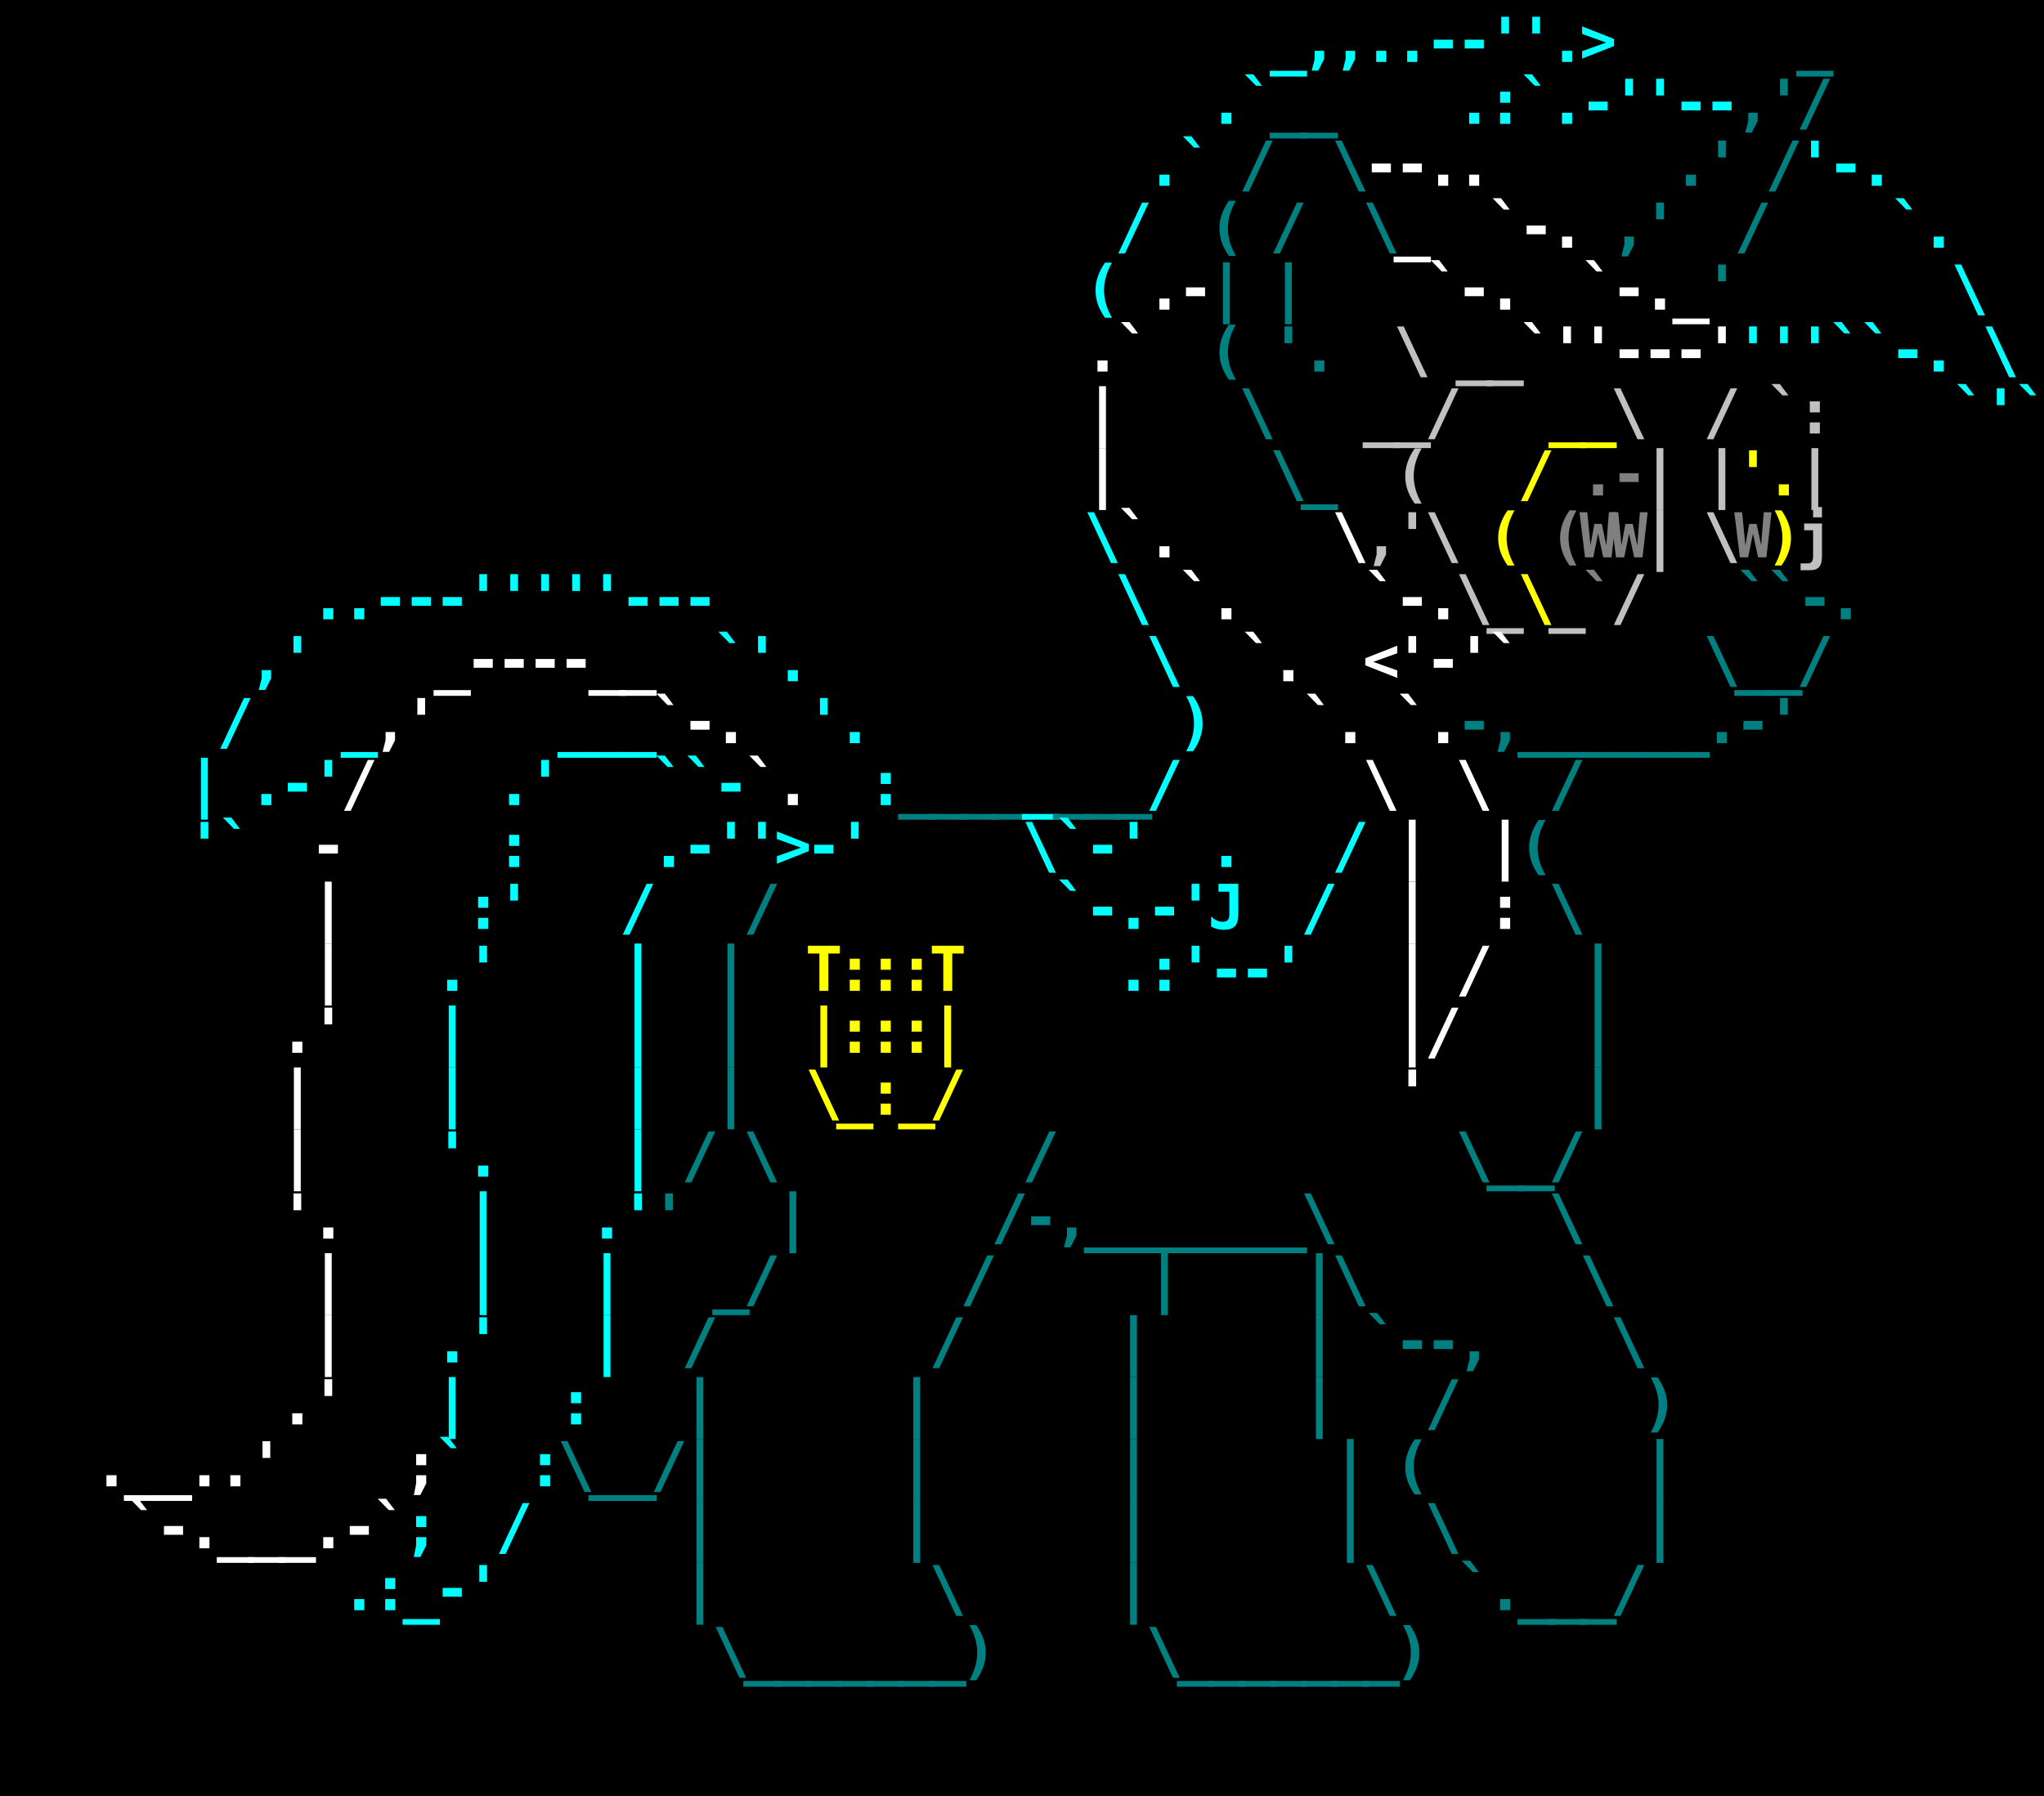
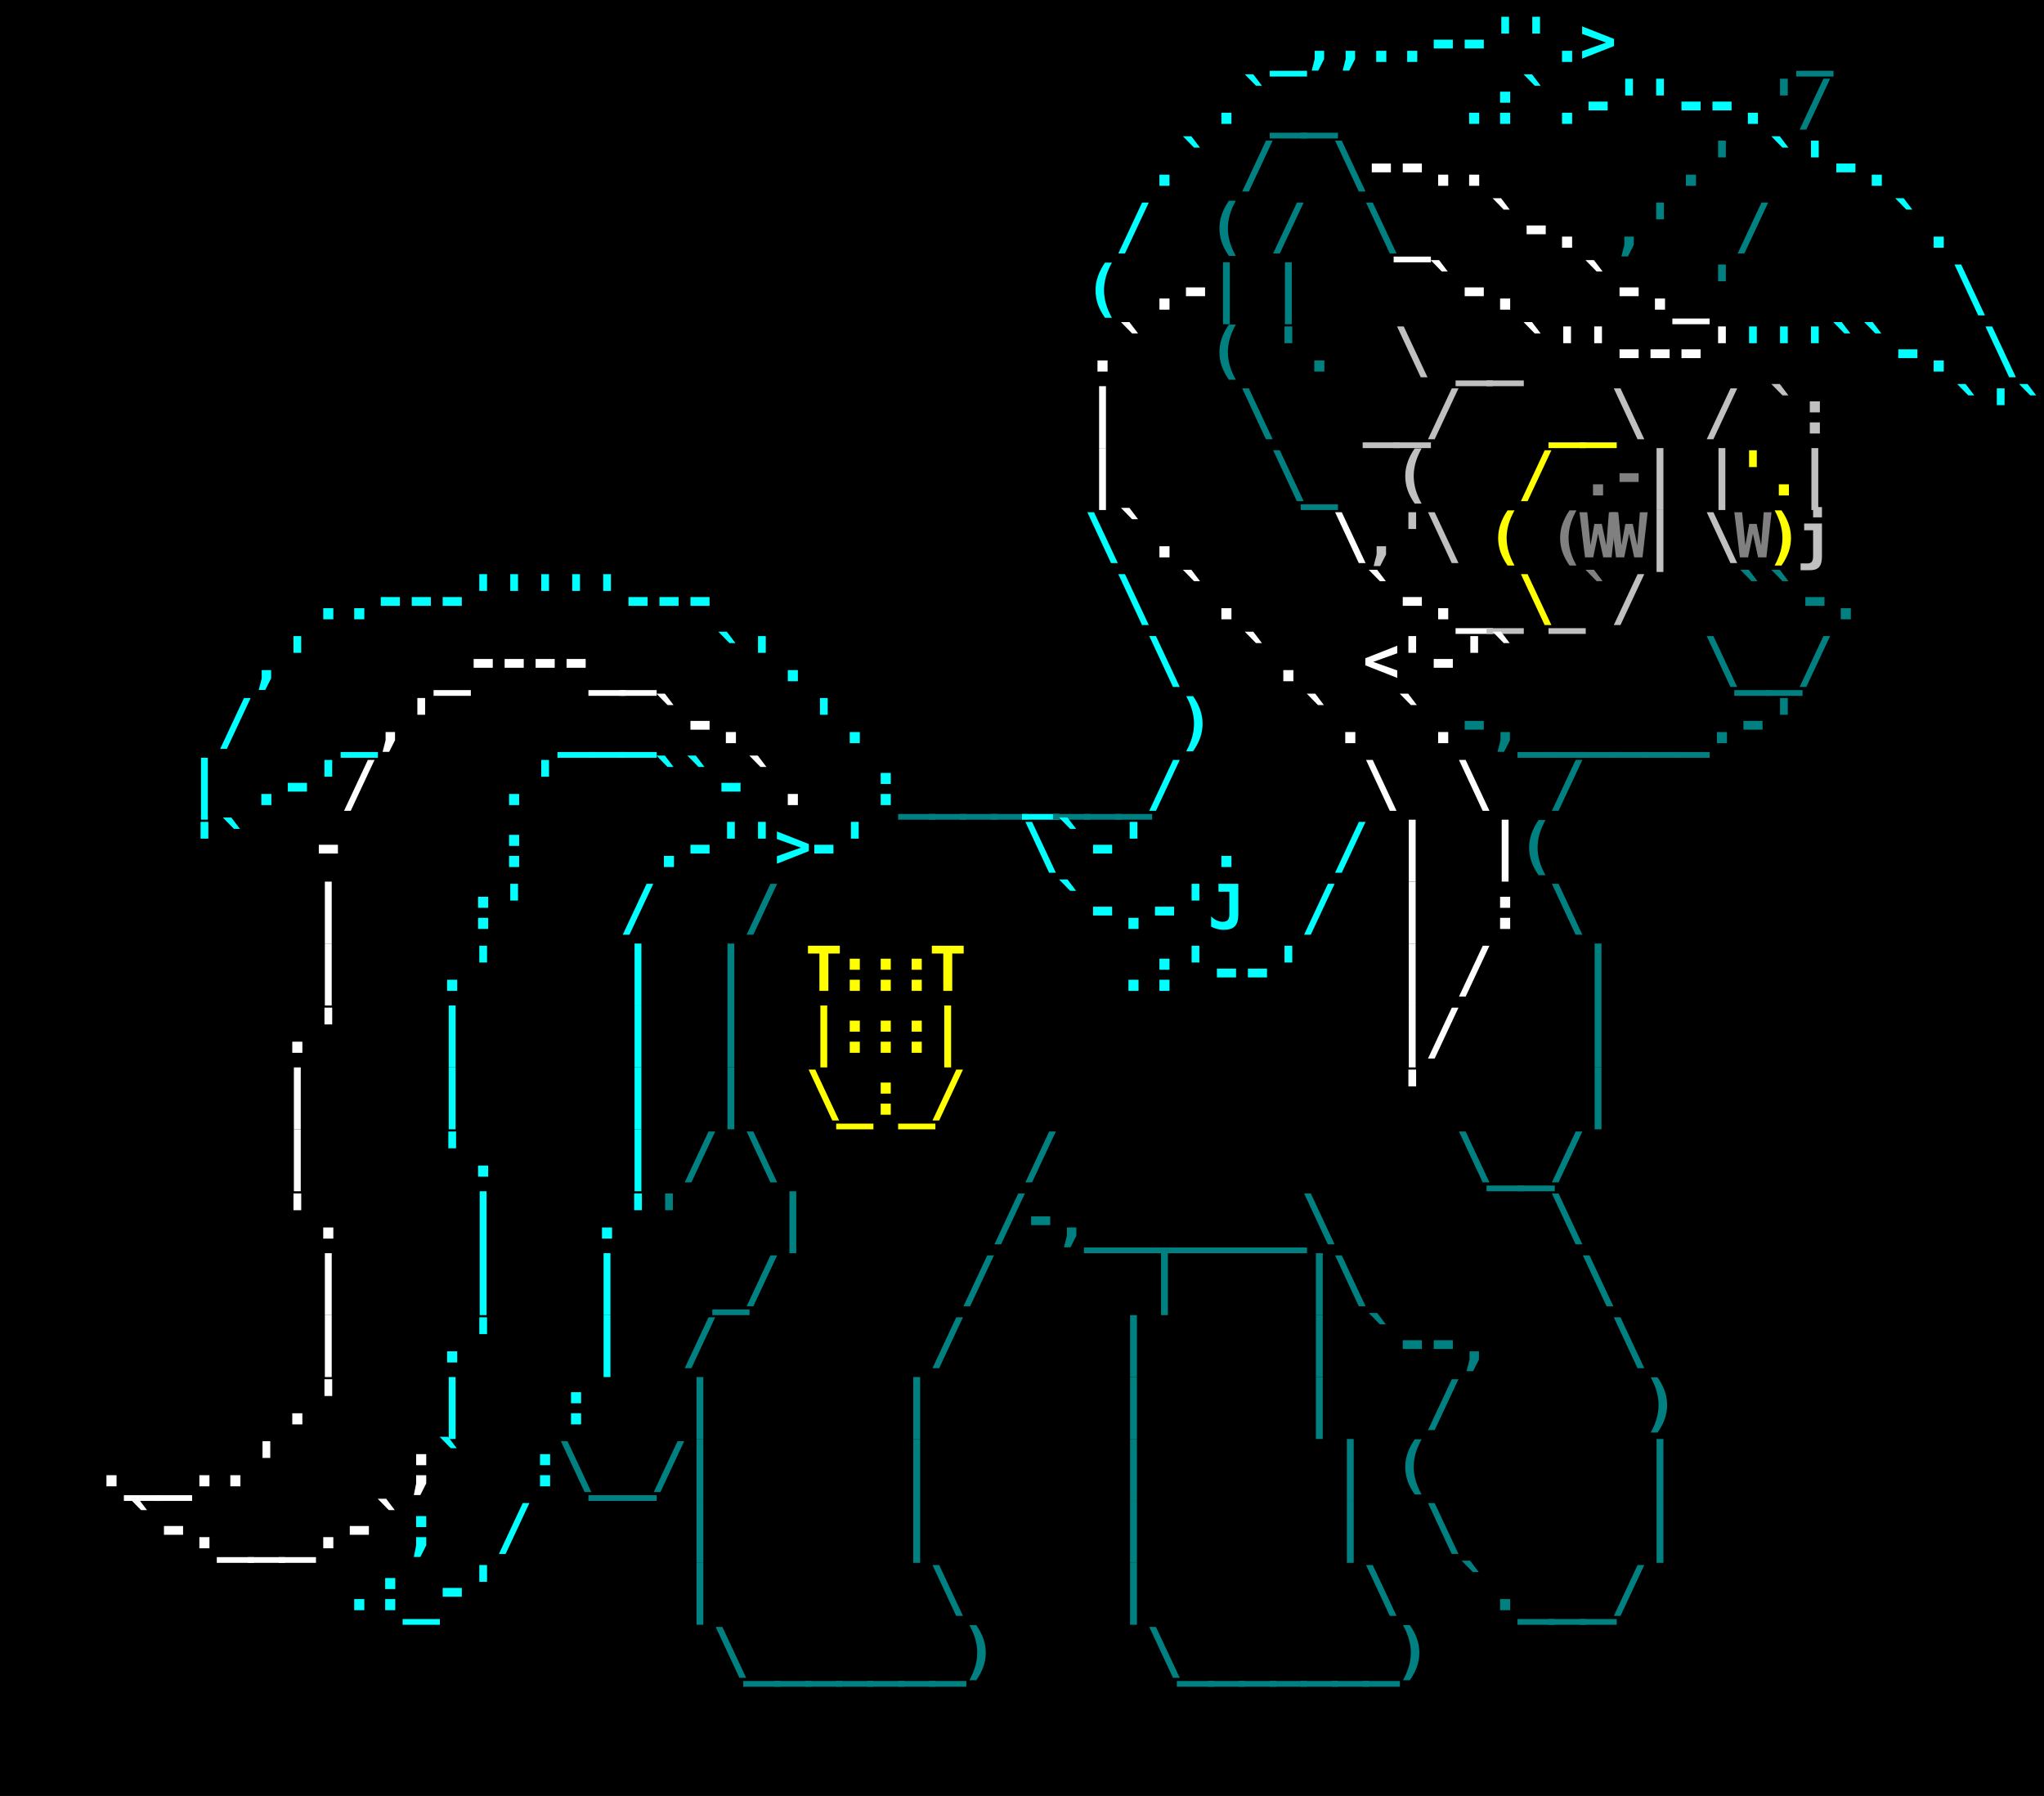
<svg xmlns="http://www.w3.org/2000/svg" width="396" height="348">
  <rect style="fill:black;stroke:none;" width="396" height="348" x="0" y="0" />
  <text y="0" x="0" style="font-family:monospace;font-size:12px;font-weight:bold;">
    <tspan x="246" y="12" style="fill:cyan;">_</tspan>
    <tspan x="252" y="12" style="fill:cyan;">,</tspan>
    <tspan x="258" y="12" style="fill:cyan;">,</tspan>
    <tspan x="264" y="12" style="fill:cyan;">.</tspan>
    <tspan x="270" y="12" style="fill:cyan;">.</tspan>
    <tspan x="276" y="12" style="fill:cyan;">-</tspan>
    <tspan x="282" y="12" style="fill:cyan;">-</tspan>
    <tspan x="288" y="12" style="fill:cyan;">'</tspan>
    <tspan x="294" y="12" style="fill:cyan;">'</tspan>
    <tspan x="300" y="12" style="fill:cyan;">.</tspan>
    <tspan x="306" y="12" style="fill:cyan;">&gt;</tspan>
    <tspan x="348" y="12" style="fill:teal;">_</tspan>
    <tspan x="234" y="24" style="fill:cyan;">.</tspan>
    <tspan x="240" y="24" style="fill:cyan;">`</tspan>
    <tspan x="246" y="24" style="fill:teal;">_</tspan>
    <tspan x="252" y="24" style="fill:teal;">_</tspan>
    <tspan x="282" y="24" style="fill:cyan;">.</tspan>
    <tspan x="288" y="24" style="fill:cyan;">:</tspan>
    <tspan x="294" y="24" style="fill:cyan;">`</tspan>
    <tspan x="300" y="24" style="fill:cyan;">.</tspan>
    <tspan x="306" y="24" style="fill:cyan;">-</tspan>
    <tspan x="312" y="24" style="fill:cyan;">'</tspan>
    <tspan x="318" y="24" style="fill:cyan;">'</tspan>
    <tspan x="324" y="24" style="fill:cyan;">-</tspan>
    <tspan x="330" y="24" style="fill:cyan;">-</tspan>
-     <tspan x="336" y="24" style="fill:teal;">,</tspan>
+     <tspan x="336" y="24" style="fill:cyan;">.</tspan>
    <tspan x="342" y="24" style="fill:teal;">'</tspan>
    <tspan x="348" y="24" style="fill:teal;">/</tspan>
    <tspan x="222" y="36" style="fill:cyan;">.</tspan>
    <tspan x="228" y="36" style="fill:cyan;">`</tspan>
    <tspan x="240" y="36" style="fill:teal;">/</tspan>
    <tspan x="258" y="36" style="fill:teal;">\</tspan>
    <tspan x="264" y="36" style="fill:white;">-</tspan>
    <tspan x="270" y="36" style="fill:white;">-</tspan>
    <tspan x="276" y="36" style="fill:white;">.</tspan>
    <tspan x="282" y="36" style="fill:white;">.</tspan>
    <tspan x="324" y="36" style="fill:teal;">.</tspan>
    <tspan x="330" y="36" style="fill:teal;">'</tspan>
-     <tspan x="342" y="36" style="fill:teal;">/</tspan>
+     <tspan x="342" y="36" style="fill:cyan;">`</tspan>
    <tspan x="348" y="36" style="fill:cyan;">'</tspan>
    <tspan x="354" y="36" style="fill:cyan;">-</tspan>
    <tspan x="360" y="36" style="fill:cyan;">.</tspan>
    <tspan x="216" y="48" style="fill:cyan;">/</tspan>
    <tspan x="234" y="48" style="fill:teal;">(</tspan>
    <tspan x="246" y="48" style="fill:teal;">/</tspan>
    <tspan x="264" y="48" style="fill:teal;">\</tspan>
    <tspan x="270" y="48" style="fill:white;">_</tspan>
    <tspan x="288" y="48" style="fill:white;">`</tspan>
    <tspan x="294" y="48" style="fill:white;">-</tspan>
    <tspan x="300" y="48" style="fill:white;">.</tspan>
    <tspan x="312" y="48" style="fill:teal;">,</tspan>
    <tspan x="318" y="48" style="fill:teal;">'</tspan>
    <tspan x="336" y="48" style="fill:teal;">/</tspan>
    <tspan x="366" y="48" style="fill:cyan;">`</tspan>
    <tspan x="372" y="48" style="fill:cyan;">.</tspan>
    <tspan x="210" y="60" style="fill:cyan;">(</tspan>
    <tspan x="222" y="60" style="fill:white;">.</tspan>
    <tspan x="228" y="60" style="fill:white;">-</tspan>
    <tspan x="234" y="60" style="fill:teal;">|</tspan>
    <tspan x="246" y="60" style="fill:teal;">|</tspan>
    <tspan x="276" y="60" style="fill:white;">`</tspan>
    <tspan x="282" y="60" style="fill:white;">-</tspan>
    <tspan x="288" y="60" style="fill:white;">.</tspan>
    <tspan x="306" y="60" style="fill:white;">`</tspan>
    <tspan x="312" y="60" style="fill:white;">-</tspan>
    <tspan x="318" y="60" style="fill:white;">.</tspan>
    <tspan x="324" y="60" style="fill:white;">_</tspan>
    <tspan x="330" y="60" style="fill:teal;">'</tspan>
    <tspan x="378" y="60" style="fill:cyan;">\</tspan>
    <tspan x="210" y="72" style="fill:white;">.</tspan>
    <tspan x="216" y="72" style="fill:white;">`</tspan>
    <tspan x="234" y="72" style="fill:teal;">(</tspan>
    <tspan x="246" y="72" style="fill:teal;">'</tspan>
    <tspan x="252" y="72" style="fill:teal;">.</tspan>
    <tspan x="270" y="72" style="fill:silver;">\</tspan>
    <tspan x="282" y="72" style="fill:silver;">_</tspan>
    <tspan x="288" y="72" style="fill:silver;">_</tspan>
    <tspan x="294" y="72" style="fill:white;">`</tspan>
    <tspan x="300" y="72" style="fill:white;">'</tspan>
    <tspan x="306" y="72" style="fill:white;">'</tspan>
    <tspan x="312" y="72" style="fill:white;">-</tspan>
    <tspan x="318" y="72" style="fill:white;">-</tspan>
    <tspan x="324" y="72" style="fill:white;">-</tspan>
    <tspan x="330" y="72" style="fill:white;">'</tspan>
    <tspan x="336" y="72" style="fill:cyan;">'</tspan>
    <tspan x="342" y="72" style="fill:cyan;">'</tspan>
    <tspan x="348" y="72" style="fill:cyan;">'</tspan>
    <tspan x="354" y="72" style="fill:cyan;">`</tspan>
    <tspan x="360" y="72" style="fill:cyan;">`</tspan>
    <tspan x="366" y="72" style="fill:cyan;">-</tspan>
    <tspan x="372" y="72" style="fill:cyan;">.</tspan>
    <tspan x="384" y="72" style="fill:cyan;">\</tspan>
    <tspan x="210" y="84" style="fill:white;">|</tspan>
    <tspan x="240" y="84" style="fill:teal;">\</tspan>
    <tspan x="264" y="84" style="fill:silver;">_</tspan>
    <tspan x="270" y="84" style="fill:silver;">_</tspan>
    <tspan x="276" y="84" style="fill:silver;">/</tspan>
    <tspan x="300" y="84" style="fill:yellow;">_</tspan>
    <tspan x="306" y="84" style="fill:yellow;">_</tspan>
    <tspan x="312" y="84" style="fill:silver;">\</tspan>
    <tspan x="330" y="84" style="fill:silver;">/</tspan>
    <tspan x="342" y="84" style="fill:silver;">`</tspan>
    <tspan x="348" y="84" style="fill:silver;">:</tspan>
    <tspan x="378" y="84" style="fill:cyan;">`</tspan>
    <tspan x="384" y="84" style="fill:cyan;">'</tspan>
    <tspan x="390" y="84" style="fill:cyan;">`</tspan>
    <tspan x="210" y="96" style="fill:white;">|</tspan>
    <tspan x="246" y="96" style="fill:teal;">\</tspan>
    <tspan x="252" y="96" style="fill:teal;">_</tspan>
    <tspan x="270" y="96" style="fill:silver;">(</tspan>
    <tspan x="294" y="96" style="fill:yellow;">/</tspan>
    <tspan x="306" y="96" style="fill:gray;">.</tspan>
    <tspan x="312" y="96" style="fill:gray;">-</tspan>
    <tspan x="318" y="96" style="fill:silver;">|</tspan>
    <tspan x="330" y="96" style="fill:silver;">|</tspan>
    <tspan x="336" y="96" style="fill:yellow;">'</tspan>
    <tspan x="342" y="96" style="fill:yellow;">.</tspan>
    <tspan x="348" y="96" style="fill:silver;">|</tspan>
    <tspan x="210" y="108" style="fill:cyan;">\</tspan>
    <tspan x="216" y="108" style="fill:white;">`</tspan>
    <tspan x="222" y="108" style="fill:white;">.</tspan>
    <tspan x="258" y="108" style="fill:white;">\</tspan>
    <tspan x="264" y="108" style="fill:silver;">,</tspan>
    <tspan x="270" y="108" style="fill:silver;">'</tspan>
    <tspan x="276" y="108" style="fill:silver;">\</tspan>
    <tspan x="288" y="108" style="fill:yellow;">(</tspan>
    <tspan x="300" y="108" style="fill:gray;">(</tspan>
    <tspan x="306" y="108" style="fill:gray;">W</tspan>
    <tspan x="312" y="108" style="fill:gray;">W</tspan>
    <tspan x="318" y="108" style="fill:silver;">|</tspan>
    <tspan x="330" y="108" style="fill:silver;">\</tspan>
    <tspan x="336" y="108" style="fill:gray;">W</tspan>
    <tspan x="342" y="108" style="fill:yellow;">)</tspan>
    <tspan x="348" y="108" style="fill:silver;">j</tspan>
    <tspan x="60" y="120" style="fill:cyan;">.</tspan>
    <tspan x="66" y="120" style="fill:cyan;">.</tspan>
    <tspan x="72" y="120" style="fill:cyan;">-</tspan>
    <tspan x="78" y="120" style="fill:cyan;">-</tspan>
    <tspan x="84" y="120" style="fill:cyan;">-</tspan>
    <tspan x="90" y="120" style="fill:cyan;">'</tspan>
    <tspan x="96" y="120" style="fill:cyan;">'</tspan>
    <tspan x="102" y="120" style="fill:cyan;">'</tspan>
    <tspan x="108" y="120" style="fill:cyan;">'</tspan>
    <tspan x="114" y="120" style="fill:cyan;">'</tspan>
    <tspan x="120" y="120" style="fill:cyan;">-</tspan>
    <tspan x="126" y="120" style="fill:cyan;">-</tspan>
    <tspan x="132" y="120" style="fill:cyan;">-</tspan>
    <tspan x="216" y="120" style="fill:cyan;">\</tspan>
    <tspan x="228" y="120" style="fill:white;">`</tspan>
    <tspan x="234" y="120" style="fill:white;">.</tspan>
    <tspan x="264" y="120" style="fill:white;">`</tspan>
    <tspan x="270" y="120" style="fill:white;">-</tspan>
    <tspan x="276" y="120" style="fill:white;">.</tspan>
-     <tspan x="282" y="120" style="fill:silver;">\</tspan>
+     <tspan x="282" y="120" style="fill:white;">_</tspan>
    <tspan x="288" y="120" style="fill:silver;">_</tspan>
    <tspan x="294" y="120" style="fill:yellow;">\</tspan>
    <tspan x="300" y="120" style="fill:silver;">_</tspan>
    <tspan x="306" y="120" style="fill:gray;">`</tspan>
    <tspan x="312" y="120" style="fill:silver;">/</tspan>
    <tspan x="336" y="120" style="fill:teal;">`</tspan>
    <tspan x="342" y="120" style="fill:teal;">`</tspan>
    <tspan x="348" y="120" style="fill:teal;">-</tspan>
    <tspan x="354" y="120" style="fill:teal;">.</tspan>
    <tspan x="48" y="132" style="fill:cyan;">,</tspan>
    <tspan x="54" y="132" style="fill:cyan;">'</tspan>
    <tspan x="84" y="132" style="fill:white;">_</tspan>
    <tspan x="90" y="132" style="fill:white;">-</tspan>
    <tspan x="96" y="132" style="fill:white;">-</tspan>
    <tspan x="102" y="132" style="fill:white;">-</tspan>
    <tspan x="108" y="132" style="fill:white;">-</tspan>
    <tspan x="114" y="132" style="fill:white;">_</tspan>
    <tspan x="120" y="132" style="fill:white;">_</tspan>
    <tspan x="138" y="132" style="fill:cyan;">`</tspan>
    <tspan x="144" y="132" style="fill:cyan;">'</tspan>
    <tspan x="150" y="132" style="fill:cyan;">.</tspan>
    <tspan x="222" y="132" style="fill:cyan;">\</tspan>
    <tspan x="240" y="132" style="fill:white;">`</tspan>
    <tspan x="246" y="132" style="fill:white;">.</tspan>
    <tspan x="264" y="132" style="fill:white;">&lt;</tspan>
    <tspan x="270" y="132" style="fill:white;">'</tspan>
    <tspan x="276" y="132" style="fill:white;">-</tspan>
    <tspan x="282" y="132" style="fill:white;">'</tspan>
    <tspan x="288" y="132" style="fill:white;">`</tspan>
    <tspan x="330" y="132" style="fill:teal;">\</tspan>
    <tspan x="336" y="132" style="fill:teal;">_</tspan>
    <tspan x="342" y="132" style="fill:teal;">_</tspan>
    <tspan x="348" y="132" style="fill:teal;">/</tspan>
    <tspan x="42" y="144" style="fill:cyan;">/</tspan>
    <tspan x="66" y="144" style="fill:cyan;">_</tspan>
    <tspan x="72" y="144" style="fill:white;">,</tspan>
    <tspan x="78" y="144" style="fill:white;">'</tspan>
    <tspan x="108" y="144" style="fill:cyan;">_</tspan>
    <tspan x="114" y="144" style="fill:cyan;">_</tspan>
    <tspan x="120" y="144" style="fill:cyan;">_</tspan>
    <tspan x="126" y="144" style="fill:white;">`</tspan>
    <tspan x="132" y="144" style="fill:white;">-</tspan>
    <tspan x="138" y="144" style="fill:white;">.</tspan>
    <tspan x="156" y="144" style="fill:cyan;">'</tspan>
    <tspan x="162" y="144" style="fill:cyan;">.</tspan>
    <tspan x="228" y="144" style="fill:cyan;">)</tspan>
    <tspan x="252" y="144" style="fill:white;">`</tspan>
    <tspan x="258" y="144" style="fill:white;">.</tspan>
    <tspan x="270" y="144" style="fill:white;">`</tspan>
    <tspan x="276" y="144" style="fill:white;">.</tspan>
    <tspan x="282" y="144" style="fill:teal;">-</tspan>
    <tspan x="288" y="144" style="fill:teal;">,</tspan>
    <tspan x="294" y="144" style="fill:teal;">_</tspan>
    <tspan x="300" y="144" style="fill:teal;">_</tspan>
    <tspan x="306" y="144" style="fill:teal;">_</tspan>
    <tspan x="312" y="144" style="fill:teal;">_</tspan>
    <tspan x="318" y="144" style="fill:teal;">_</tspan>
    <tspan x="324" y="144" style="fill:teal;">_</tspan>
    <tspan x="330" y="144" style="fill:teal;">.</tspan>
    <tspan x="336" y="144" style="fill:teal;">-</tspan>
    <tspan x="342" y="144" style="fill:teal;">'</tspan>
    <tspan x="36" y="156" style="fill:cyan;">|</tspan>
    <tspan x="48" y="156" style="fill:cyan;">.</tspan>
    <tspan x="54" y="156" style="fill:cyan;">-</tspan>
    <tspan x="60" y="156" style="fill:cyan;">'</tspan>
    <tspan x="66" y="156" style="fill:white;">/</tspan>
    <tspan x="96" y="156" style="fill:cyan;">.</tspan>
    <tspan x="102" y="156" style="fill:cyan;">'</tspan>
    <tspan x="126" y="156" style="fill:cyan;">`</tspan>
    <tspan x="132" y="156" style="fill:cyan;">`</tspan>
    <tspan x="138" y="156" style="fill:cyan;">-</tspan>
    <tspan x="144" y="156" style="fill:white;">`</tspan>
    <tspan x="150" y="156" style="fill:white;">.</tspan>
    <tspan x="168" y="156" style="fill:cyan;">:</tspan>
    <tspan x="174" y="156" style="fill:teal;">_</tspan>
    <tspan x="180" y="156" style="fill:teal;">_</tspan>
    <tspan x="186" y="156" style="fill:teal;">_</tspan>
    <tspan x="192" y="156" style="fill:teal;">_</tspan>
    <tspan x="198" y="156" style="fill:cyan;">_</tspan>
    <tspan x="204" y="156" style="fill:teal;">_</tspan>
    <tspan x="210" y="156" style="fill:teal;">_</tspan>
    <tspan x="216" y="156" style="fill:teal;">_</tspan>
    <tspan x="222" y="156" style="fill:cyan;">/</tspan>
    <tspan x="264" y="156" style="fill:white;">\</tspan>
    <tspan x="282" y="156" style="fill:white;">\</tspan>
    <tspan x="300" y="156" style="fill:teal;">/</tspan>
    <tspan x="36" y="168" style="fill:cyan;">'</tspan>
    <tspan x="42" y="168" style="fill:cyan;">`</tspan>
    <tspan x="60" y="168" style="fill:white;">-</tspan>
    <tspan x="96" y="168" style="fill:cyan;">:</tspan>
    <tspan x="126" y="168" style="fill:cyan;">.</tspan>
    <tspan x="132" y="168" style="fill:cyan;">-</tspan>
    <tspan x="138" y="168" style="fill:cyan;">'</tspan>
    <tspan x="144" y="168" style="fill:cyan;">'</tspan>
    <tspan x="150" y="168" style="fill:cyan;">&gt;</tspan>
    <tspan x="156" y="168" style="fill:cyan;">-</tspan>
    <tspan x="162" y="168" style="fill:cyan;">'</tspan>
    <tspan x="198" y="168" style="fill:cyan;">\</tspan>
    <tspan x="204" y="168" style="fill:cyan;">`</tspan>
    <tspan x="210" y="168" style="fill:cyan;">-</tspan>
    <tspan x="216" y="168" style="fill:cyan;">'</tspan>
    <tspan x="234" y="168" style="fill:cyan;">.</tspan>
    <tspan x="258" y="168" style="fill:cyan;">/</tspan>
    <tspan x="270" y="168" style="fill:white;">|</tspan>
    <tspan x="288" y="168" style="fill:white;">|</tspan>
    <tspan x="294" y="168" style="fill:teal;">(</tspan>
    <tspan x="60" y="180" style="fill:white;">|</tspan>
    <tspan x="90" y="180" style="fill:cyan;">:</tspan>
    <tspan x="96" y="180" style="fill:cyan;">'</tspan>
    <tspan x="120" y="180" style="fill:cyan;">/</tspan>
    <tspan x="144" y="180" style="fill:teal;">/</tspan>
    <tspan x="204" y="180" style="fill:cyan;">`</tspan>
    <tspan x="210" y="180" style="fill:cyan;">-</tspan>
    <tspan x="216" y="180" style="fill:cyan;">.</tspan>
    <tspan x="222" y="180" style="fill:cyan;">-</tspan>
    <tspan x="228" y="180" style="fill:cyan;">'</tspan>
    <tspan x="234" y="180" style="fill:cyan;">J</tspan>
    <tspan x="252" y="180" style="fill:cyan;">/</tspan>
    <tspan x="270" y="180" style="fill:white;">|</tspan>
    <tspan x="288" y="180" style="fill:white;">:</tspan>
    <tspan x="300" y="180" style="fill:teal;">\</tspan>
    <tspan x="60" y="192" style="fill:white;">|</tspan>
    <tspan x="84" y="192" style="fill:cyan;">.</tspan>
    <tspan x="90" y="192" style="fill:cyan;">'</tspan>
    <tspan x="120" y="192" style="fill:cyan;">|</tspan>
    <tspan x="138" y="192" style="fill:teal;">|</tspan>
    <tspan x="156" y="192" style="fill:yellow;">T</tspan>
    <tspan x="162" y="192" style="fill:yellow;">:</tspan>
    <tspan x="168" y="192" style="fill:yellow;">:</tspan>
    <tspan x="174" y="192" style="fill:yellow;">:</tspan>
    <tspan x="180" y="192" style="fill:yellow;">T</tspan>
    <tspan x="216" y="192" style="fill:cyan;">.</tspan>
    <tspan x="222" y="192" style="fill:cyan;">:</tspan>
    <tspan x="228" y="192" style="fill:cyan;">'</tspan>
    <tspan x="234" y="192" style="fill:cyan;">-</tspan>
    <tspan x="240" y="192" style="fill:cyan;">-</tspan>
    <tspan x="246" y="192" style="fill:cyan;">'</tspan>
    <tspan x="270" y="192" style="fill:white;">|</tspan>
    <tspan x="282" y="192" style="fill:white;">/</tspan>
    <tspan x="306" y="192" style="fill:teal;">|</tspan>
    <tspan x="54" y="204" style="fill:white;">.</tspan>
    <tspan x="60" y="204" style="fill:white;">'</tspan>
    <tspan x="84" y="204" style="fill:cyan;">|</tspan>
    <tspan x="120" y="204" style="fill:cyan;">|</tspan>
    <tspan x="138" y="204" style="fill:teal;">|</tspan>
    <tspan x="156" y="204" style="fill:yellow;">|</tspan>
    <tspan x="162" y="204" style="fill:yellow;">:</tspan>
    <tspan x="168" y="204" style="fill:yellow;">:</tspan>
    <tspan x="174" y="204" style="fill:yellow;">:</tspan>
    <tspan x="180" y="204" style="fill:yellow;">|</tspan>
    <tspan x="270" y="204" style="fill:white;">|</tspan>
    <tspan x="276" y="204" style="fill:white;">/</tspan>
    <tspan x="306" y="204" style="fill:teal;">|</tspan>
    <tspan x="54" y="216" style="fill:white;">|</tspan>
    <tspan x="84" y="216" style="fill:cyan;">|</tspan>
    <tspan x="120" y="216" style="fill:cyan;">|</tspan>
    <tspan x="138" y="216" style="fill:teal;">|</tspan>
    <tspan x="156" y="216" style="fill:yellow;">\</tspan>
    <tspan x="162" y="216" style="fill:yellow;">_</tspan>
    <tspan x="168" y="216" style="fill:yellow;">:</tspan>
    <tspan x="174" y="216" style="fill:yellow;">_</tspan>
    <tspan x="180" y="216" style="fill:yellow;">/</tspan>
    <tspan x="270" y="216" style="fill:white;">'</tspan>
    <tspan x="306" y="216" style="fill:teal;">|</tspan>
    <tspan x="54" y="228" style="fill:white;">|</tspan>
    <tspan x="84" y="228" style="fill:cyan;">'</tspan>
    <tspan x="90" y="228" style="fill:cyan;">.</tspan>
    <tspan x="120" y="228" style="fill:cyan;">|</tspan>
    <tspan x="132" y="228" style="fill:teal;">/</tspan>
    <tspan x="144" y="228" style="fill:teal;">\</tspan>
    <tspan x="198" y="228" style="fill:teal;">/</tspan>
    <tspan x="282" y="228" style="fill:teal;">\</tspan>
    <tspan x="288" y="228" style="fill:teal;">_</tspan>
    <tspan x="294" y="228" style="fill:teal;">_</tspan>
    <tspan x="300" y="228" style="fill:teal;">/</tspan>
    <tspan x="54" y="240" style="fill:white;">'</tspan>
    <tspan x="60" y="240" style="fill:white;">.</tspan>
    <tspan x="90" y="240" style="fill:cyan;">|</tspan>
    <tspan x="114" y="240" style="fill:cyan;">.</tspan>
    <tspan x="120" y="240" style="fill:cyan;">'</tspan>
    <tspan x="126" y="240" style="fill:teal;">'</tspan>
    <tspan x="150" y="240" style="fill:teal;">|</tspan>
    <tspan x="192" y="240" style="fill:teal;">/</tspan>
    <tspan x="198" y="240" style="fill:teal;">-</tspan>
    <tspan x="204" y="240" style="fill:teal;">,</tspan>
    <tspan x="210" y="240" style="fill:teal;">_</tspan>
    <tspan x="216" y="240" style="fill:teal;">_</tspan>
    <tspan x="222" y="240" style="fill:teal;">_</tspan>
    <tspan x="228" y="240" style="fill:teal;">_</tspan>
    <tspan x="234" y="240" style="fill:teal;">_</tspan>
    <tspan x="240" y="240" style="fill:teal;">_</tspan>
    <tspan x="246" y="240" style="fill:teal;">_</tspan>
    <tspan x="252" y="240" style="fill:teal;">\</tspan>
    <tspan x="300" y="240" style="fill:teal;">\</tspan>
    <tspan x="60" y="252" style="fill:white;">|</tspan>
    <tspan x="90" y="252" style="fill:cyan;">|</tspan>
    <tspan x="114" y="252" style="fill:cyan;">|</tspan>
    <tspan x="138" y="252" style="fill:teal;">_</tspan>
    <tspan x="144" y="252" style="fill:teal;">/</tspan>
    <tspan x="186" y="252" style="fill:teal;">/</tspan>
    <tspan x="222" y="252" style="fill:teal;">|</tspan>
    <tspan x="252" y="252" style="fill:teal;">|</tspan>
    <tspan x="258" y="252" style="fill:teal;">\</tspan>
    <tspan x="306" y="252" style="fill:teal;">\</tspan>
    <tspan x="60" y="264" style="fill:white;">|</tspan>
    <tspan x="84" y="264" style="fill:cyan;">.</tspan>
    <tspan x="90" y="264" style="fill:cyan;">'</tspan>
    <tspan x="114" y="264" style="fill:cyan;">|</tspan>
    <tspan x="132" y="264" style="fill:teal;">/</tspan>
    <tspan x="180" y="264" style="fill:teal;">/</tspan>
    <tspan x="216" y="264" style="fill:teal;">|</tspan>
    <tspan x="252" y="264" style="fill:teal;">|</tspan>
    <tspan x="264" y="264" style="fill:teal;">`</tspan>
    <tspan x="270" y="264" style="fill:teal;">-</tspan>
    <tspan x="276" y="264" style="fill:teal;">-</tspan>
    <tspan x="282" y="264" style="fill:teal;">,</tspan>
    <tspan x="312" y="264" style="fill:teal;">\</tspan>
    <tspan x="54" y="276" style="fill:white;">.</tspan>
    <tspan x="60" y="276" style="fill:white;">'</tspan>
    <tspan x="84" y="276" style="fill:cyan;">|</tspan>
    <tspan x="108" y="276" style="fill:cyan;">:</tspan>
    <tspan x="132" y="276" style="fill:teal;">|</tspan>
    <tspan x="174" y="276" style="fill:teal;">|</tspan>
    <tspan x="216" y="276" style="fill:teal;">|</tspan>
    <tspan x="252" y="276" style="fill:teal;">|</tspan>
    <tspan x="276" y="276" style="fill:teal;">/</tspan>
    <tspan x="318" y="276" style="fill:teal;">)</tspan>
    <tspan x="18" y="288" style="fill:white;">.</tspan>
    <tspan x="24" y="288" style="fill:white;">_</tspan>
    <tspan x="30" y="288" style="fill:white;">_</tspan>
    <tspan x="36" y="288" style="fill:white;">.</tspan>
    <tspan x="42" y="288" style="fill:white;">.</tspan>
    <tspan x="48" y="288" style="fill:white;">'</tspan>
    <tspan x="78" y="288" style="fill:white;">;</tspan>
    <tspan x="84" y="288" style="fill:cyan;">`</tspan>
    <tspan x="102" y="288" style="fill:cyan;">:</tspan>
    <tspan x="108" y="288" style="fill:teal;">\</tspan>
    <tspan x="114" y="288" style="fill:teal;">_</tspan>
    <tspan x="120" y="288" style="fill:teal;">_</tspan>
    <tspan x="126" y="288" style="fill:teal;">/</tspan>
    <tspan x="132" y="288" style="fill:teal;">|</tspan>
    <tspan x="174" y="288" style="fill:teal;">|</tspan>
    <tspan x="216" y="288" style="fill:teal;">|</tspan>
    <tspan x="258" y="288" style="fill:teal;">|</tspan>
    <tspan x="270" y="288" style="fill:teal;">(</tspan>
    <tspan x="318" y="288" style="fill:teal;">|</tspan>
    <tspan x="24" y="300" style="fill:white;">`</tspan>
    <tspan x="30" y="300" style="fill:white;">-</tspan>
    <tspan x="36" y="300" style="fill:white;">.</tspan>
    <tspan x="42" y="300" style="fill:white;">_</tspan>
    <tspan x="48" y="300" style="fill:white;">_</tspan>
    <tspan x="54" y="300" style="fill:white;">_</tspan>
    <tspan x="60" y="300" style="fill:white;">.</tspan>
    <tspan x="66" y="300" style="fill:white;">-</tspan>
    <tspan x="72" y="300" style="fill:white;">`</tspan>
    <tspan x="78" y="300" style="fill:cyan;">;</tspan>
    <tspan x="96" y="300" style="fill:cyan;">/</tspan>
    <tspan x="132" y="300" style="fill:teal;">|</tspan>
    <tspan x="174" y="300" style="fill:teal;">|</tspan>
    <tspan x="216" y="300" style="fill:teal;">|</tspan>
    <tspan x="258" y="300" style="fill:teal;">|</tspan>
    <tspan x="276" y="300" style="fill:teal;">\</tspan>
    <tspan x="318" y="300" style="fill:teal;">|</tspan>
    <tspan x="66" y="312" style="fill:cyan;">.</tspan>
    <tspan x="72" y="312" style="fill:cyan;">:</tspan>
    <tspan x="78" y="312" style="fill:cyan;">_</tspan>
    <tspan x="84" y="312" style="fill:cyan;">-</tspan>
    <tspan x="90" y="312" style="fill:cyan;">'</tspan>
    <tspan x="132" y="312" style="fill:teal;">|</tspan>
    <tspan x="180" y="312" style="fill:teal;">\</tspan>
    <tspan x="216" y="312" style="fill:teal;">|</tspan>
    <tspan x="264" y="312" style="fill:teal;">\</tspan>
    <tspan x="282" y="312" style="fill:teal;">`</tspan>
    <tspan x="288" y="312" style="fill:teal;">.</tspan>
    <tspan x="294" y="312" style="fill:teal;">_</tspan>
    <tspan x="300" y="312" style="fill:teal;">_</tspan>
    <tspan x="306" y="312" style="fill:teal;">_</tspan>
    <tspan x="312" y="312" style="fill:teal;">/</tspan>
    <tspan x="138" y="324" style="fill:teal;">\</tspan>
    <tspan x="144" y="324" style="fill:teal;">_</tspan>
    <tspan x="150" y="324" style="fill:teal;">_</tspan>
    <tspan x="156" y="324" style="fill:teal;">_</tspan>
    <tspan x="162" y="324" style="fill:teal;">_</tspan>
    <tspan x="168" y="324" style="fill:teal;">_</tspan>
    <tspan x="174" y="324" style="fill:teal;">_</tspan>
    <tspan x="180" y="324" style="fill:teal;">_</tspan>
    <tspan x="186" y="324" style="fill:teal;">)</tspan>
    <tspan x="222" y="324" style="fill:teal;">\</tspan>
    <tspan x="228" y="324" style="fill:teal;">_</tspan>
    <tspan x="234" y="324" style="fill:teal;">_</tspan>
    <tspan x="240" y="324" style="fill:teal;">_</tspan>
    <tspan x="246" y="324" style="fill:teal;">_</tspan>
    <tspan x="252" y="324" style="fill:teal;">_</tspan>
    <tspan x="258" y="324" style="fill:teal;">_</tspan>
    <tspan x="264" y="324" style="fill:teal;">_</tspan>
    <tspan x="270" y="324" style="fill:teal;">)</tspan>
  </text>
</svg>
